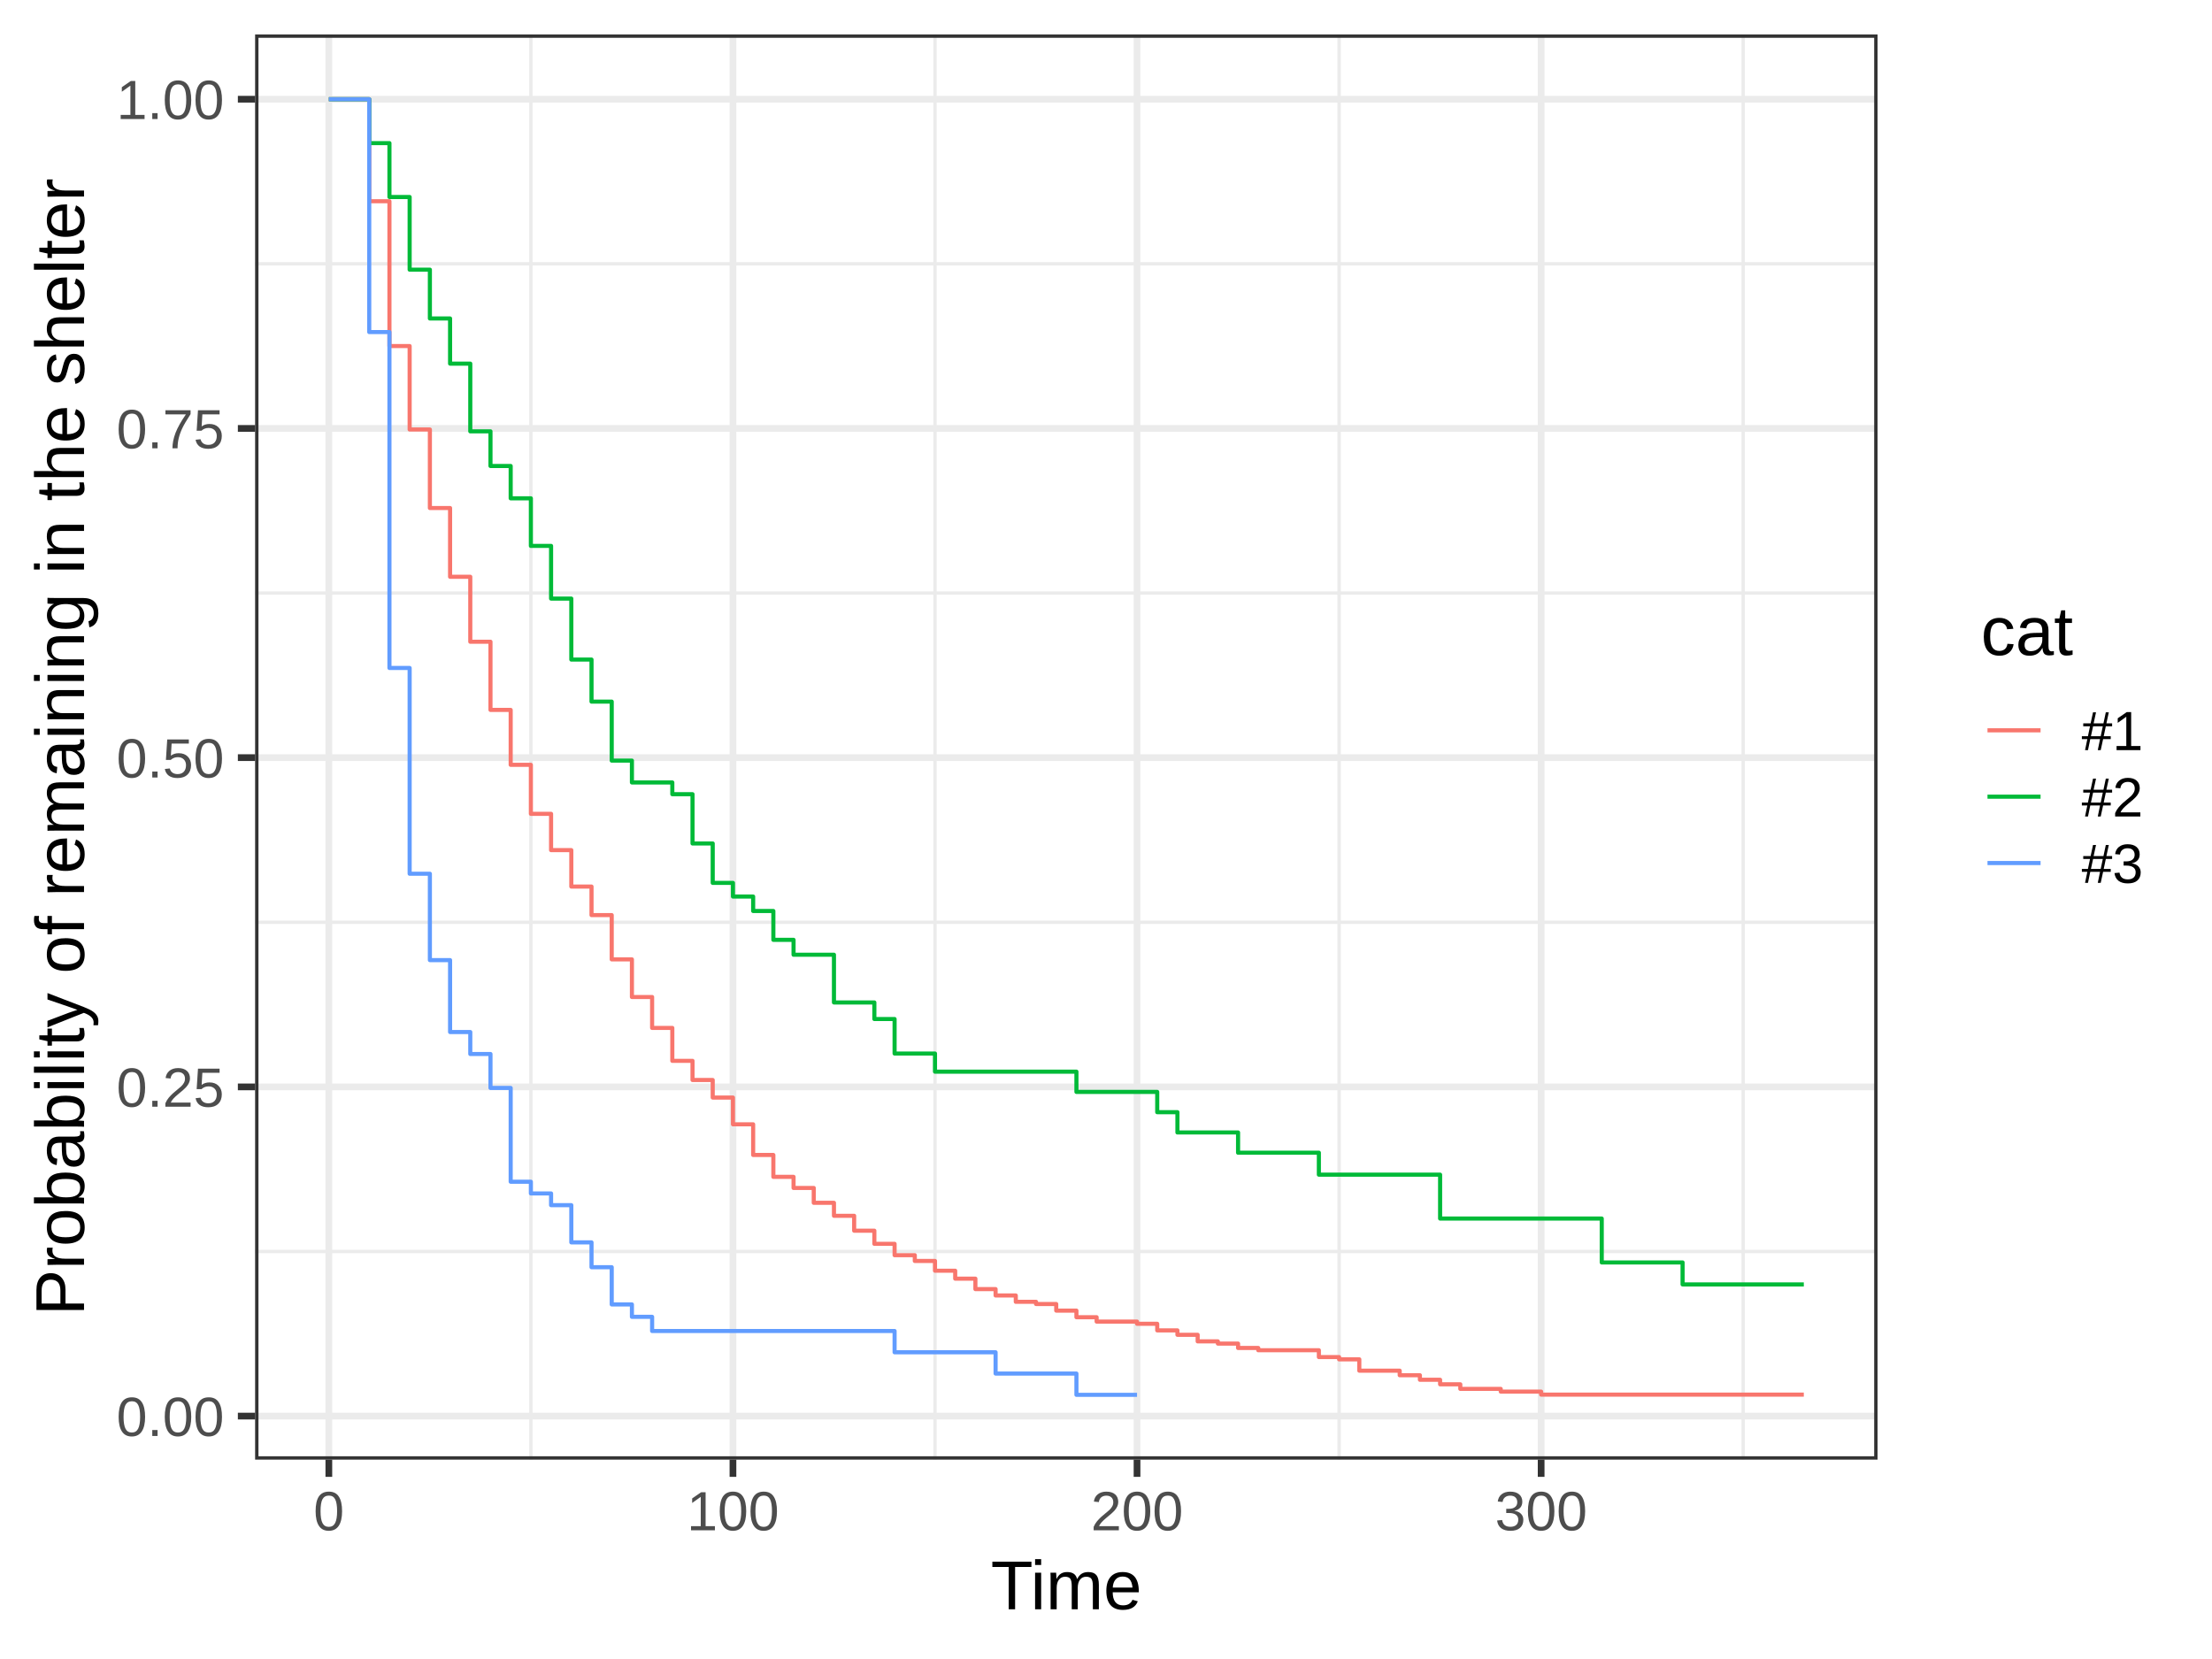
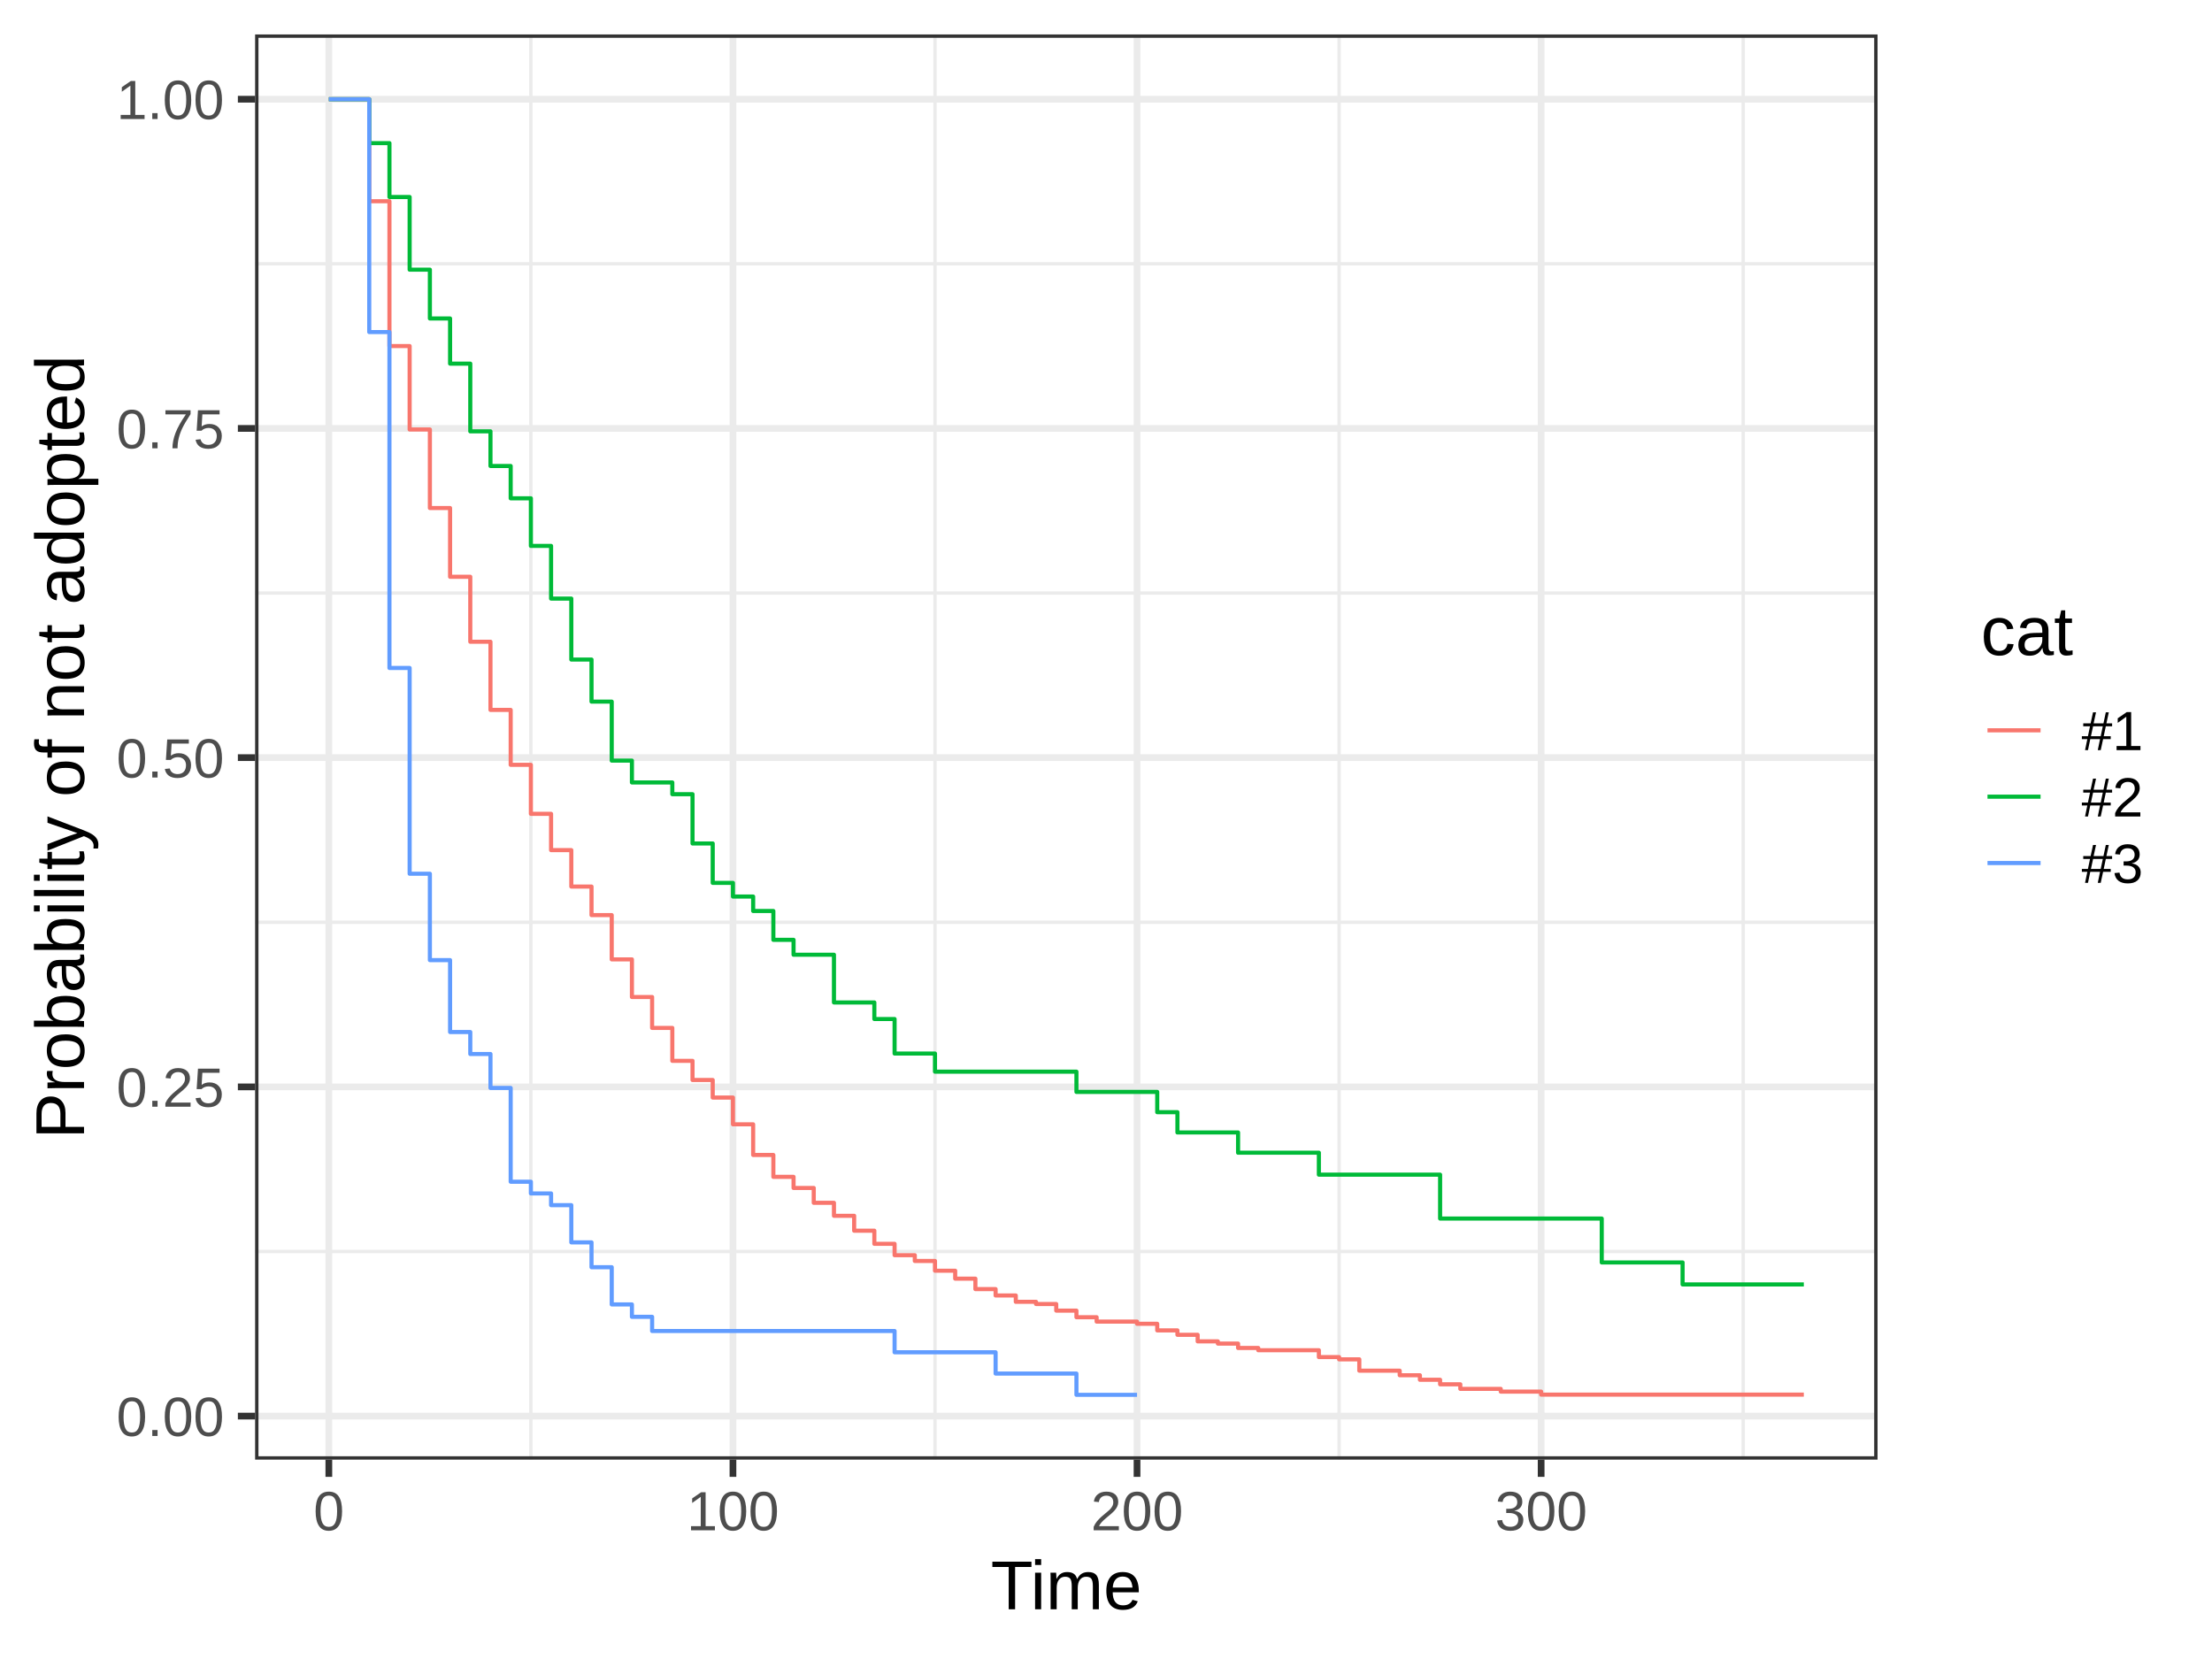
<svg xmlns="http://www.w3.org/2000/svg" class="svglite" width="576.00pt" height="432.00pt" viewBox="0 0 576.00 432.00">
  <defs>
    <style type="text/css">
    .svglite line, .svglite polyline, .svglite polygon, .svglite path, .svglite rect, .svglite circle {
      fill: none;
      stroke: #000000;
      stroke-linecap: round;
      stroke-linejoin: round;
      stroke-miterlimit: 10.00;
    }
    .svglite text {
      white-space: pre;
    }
  </style>
  </defs>
  <rect width="100%" height="100%" style="stroke: none; fill: #FFFFFF;" />
  <defs>
    <clipPath id="cpMC4wMHw1NzYuMDB8MC4wMHw0MzIuMDA=">
      <rect x="0.00" y="0.00" width="576.00" height="432.00" />
    </clipPath>
  </defs>
  <g clip-path="url(#cpMC4wMHw1NzYuMDB8MC4wMHw0MzIuMDA=)">
    <rect x="0.00" y="0.00" width="576.00" height="432.00" style="stroke-width: 1.75; stroke: #FFFFFF; fill: #FFFFFF;" />
  </g>
  <defs>
    <clipPath id="cpNjYuNDN8NDg4LjkxfDguOTd8MzgwLjA4">
      <rect x="66.43" y="8.97" width="422.48" height="371.12" />
    </clipPath>
  </defs>
  <g clip-path="url(#cpNjYuNDN8NDg4LjkxfDguOTd8MzgwLjA4)">
    <rect x="66.43" y="8.97" width="422.48" height="371.12" style="stroke-width: 1.75; stroke: none; fill: #FFFFFF;" />
    <polyline points="66.43,325.89 488.91,325.89 " style="stroke-width: 0.87; stroke: #EBEBEB; stroke-linecap: butt;" />
    <polyline points="66.43,240.16 488.91,240.16 " style="stroke-width: 0.87; stroke: #EBEBEB; stroke-linecap: butt;" />
    <polyline points="66.43,154.43 488.91,154.43 " style="stroke-width: 0.87; stroke: #EBEBEB; stroke-linecap: butt;" />
    <polyline points="66.43,68.70 488.91,68.70 " style="stroke-width: 0.87; stroke: #EBEBEB; stroke-linecap: butt;" />
    <polyline points="138.24,380.08 138.24,8.97 " style="stroke-width: 0.87; stroke: #EBEBEB; stroke-linecap: butt;" />
    <polyline points="243.47,380.08 243.47,8.97 " style="stroke-width: 0.87; stroke: #EBEBEB; stroke-linecap: butt;" />
    <polyline points="348.70,380.08 348.70,8.97 " style="stroke-width: 0.87; stroke: #EBEBEB; stroke-linecap: butt;" />
    <polyline points="453.92,380.08 453.92,8.97 " style="stroke-width: 0.87; stroke: #EBEBEB; stroke-linecap: butt;" />
    <polyline points="66.43,368.75 488.91,368.75 " style="stroke-width: 1.75; stroke: #EBEBEB; stroke-linecap: butt;" />
    <polyline points="66.43,283.02 488.91,283.02 " style="stroke-width: 1.75; stroke: #EBEBEB; stroke-linecap: butt;" />
    <polyline points="66.43,197.29 488.91,197.29 " style="stroke-width: 1.75; stroke: #EBEBEB; stroke-linecap: butt;" />
    <polyline points="66.43,111.56 488.91,111.56 " style="stroke-width: 1.75; stroke: #EBEBEB; stroke-linecap: butt;" />
    <polyline points="66.43,25.84 488.91,25.84 " style="stroke-width: 1.75; stroke: #EBEBEB; stroke-linecap: butt;" />
    <polyline points="85.63,380.08 85.63,8.97 " style="stroke-width: 1.75; stroke: #EBEBEB; stroke-linecap: butt;" />
    <polyline points="190.86,380.08 190.86,8.97 " style="stroke-width: 1.75; stroke: #EBEBEB; stroke-linecap: butt;" />
    <polyline points="296.08,380.08 296.08,8.97 " style="stroke-width: 1.75; stroke: #EBEBEB; stroke-linecap: butt;" />
    <polyline points="401.31,380.08 401.31,8.97 " style="stroke-width: 1.75; stroke: #EBEBEB; stroke-linecap: butt;" />
    <polyline points="85.63,25.84 90.89,25.84 90.89,25.84 96.15,25.84 96.15,52.40 101.41,52.40 101.41,90.11 106.67,90.11 106.67,111.84 111.94,111.84 111.94,132.29 117.20,132.29 117.20,150.19 122.46,150.19 122.46,167.11 127.72,167.11 127.72,184.86 132.98,184.86 132.98,199.16 138.24,199.16 138.24,211.92 143.50,211.92 143.50,221.37 148.77,221.37 148.77,230.86 154.03,230.86 154.03,238.29 159.29,238.29 159.29,249.82 164.55,249.82 164.55,259.62 169.81,259.62 169.81,267.67 175.07,267.67 175.07,276.24 180.33,276.24 180.33,281.23 185.59,281.23 185.59,285.80 190.86,285.80 190.86,292.77 196.12,292.77 196.12,300.75 201.38,300.75 201.38,306.45 206.64,306.45 206.64,309.34 211.90,309.34 211.90,313.21 217.16,313.21 217.16,316.59 222.42,316.59 222.42,320.47 227.68,320.47 227.68,323.89 232.95,323.89 232.95,326.85 238.21,326.85 238.21,328.35 243.47,328.35 243.47,330.89 248.73,330.89 248.73,332.96 253.99,332.96 253.99,335.68 259.25,335.68 259.25,337.34 264.51,337.34 264.51,338.99 269.78,338.99 269.78,339.56 275.04,339.56 275.04,341.28 280.30,341.28 280.30,343.00 285.56,343.00 285.56,344.14 290.82,344.14 290.82,344.14 296.08,344.14 296.08,344.71 301.34,344.71 301.34,346.43 306.60,346.43 306.60,347.58 311.87,347.58 311.87,349.29 317.13,349.29 317.13,349.87 322.39,349.87 322.39,351.01 327.65,351.01 327.65,351.60 332.91,351.60 332.91,351.60 338.17,351.60 338.17,351.60 343.43,351.60 343.43,353.38 348.70,353.38 348.70,353.97 353.96,353.97 353.96,356.92 359.22,356.92 359.22,356.92 364.48,356.92 364.48,358.11 369.74,358.11 369.74,359.29 375.00,359.29 375.00,360.47 380.26,360.47 380.26,361.66 385.52,361.66 385.52,361.66 390.79,361.66 390.79,362.37 396.05,362.37 396.05,362.37 401.31,362.37 401.31,363.16 406.57,363.16 406.57,363.16 411.83,363.16 411.83,363.16 417.09,363.16 417.09,363.16 422.35,363.16 422.35,363.16 427.61,363.16 427.61,363.16 432.88,363.16 432.88,363.16 438.14,363.16 438.14,363.16 443.40,363.16 443.40,363.16 448.66,363.16 448.66,363.16 453.92,363.16 453.92,363.16 459.18,363.16 459.18,363.16 464.44,363.16 464.44,363.16 469.71,363.16 469.71,363.16 " style="stroke-width: 1.07; stroke: #F8766D; stroke-linecap: butt;" />
    <polyline points="85.63,25.84 90.89,25.84 90.89,25.84 96.15,25.84 96.15,37.27 101.41,37.27 101.41,51.30 106.67,51.30 106.67,70.22 111.94,70.22 111.94,82.93 117.20,82.93 117.20,94.69 122.46,94.69 122.46,112.32 127.72,112.32 127.72,121.34 132.98,121.34 132.98,129.76 138.24,129.76 138.24,142.15 143.50,142.15 143.50,155.87 148.77,155.87 148.77,171.75 154.03,171.75 154.03,182.70 159.29,182.70 159.29,198.06 164.55,198.06 164.55,203.75 169.81,203.75 169.81,203.75 175.07,203.75 175.07,206.81 180.33,206.81 180.33,219.64 185.59,219.64 185.59,229.90 190.86,229.90 190.86,233.46 196.12,233.46 196.12,237.22 201.38,237.22 201.38,244.73 206.64,244.73 206.64,248.61 211.90,248.61 211.90,248.61 217.16,248.61 217.16,261.04 222.42,261.04 222.42,261.04 227.68,261.04 227.68,265.35 232.95,265.35 232.95,274.34 238.21,274.34 238.21,274.34 243.47,274.34 243.47,279.06 248.73,279.06 248.73,279.06 253.99,279.06 253.99,279.06 259.25,279.06 259.25,279.06 264.51,279.06 264.51,279.06 269.78,279.06 269.78,279.06 275.04,279.06 275.04,279.06 280.30,279.06 280.30,284.33 285.56,284.33 285.56,284.33 290.82,284.33 290.82,284.33 296.08,284.33 296.08,284.33 301.34,284.33 301.34,289.61 306.60,289.61 306.60,294.89 311.87,294.89 311.87,294.89 317.13,294.89 317.13,294.89 322.39,294.89 322.39,300.16 327.65,300.16 327.65,300.16 332.91,300.16 332.91,300.16 338.17,300.16 338.17,300.16 343.43,300.16 343.43,305.88 348.70,305.88 348.70,305.88 353.96,305.88 353.96,305.88 359.22,305.88 359.22,305.88 364.48,305.88 364.48,305.88 369.74,305.88 369.74,305.88 375.00,305.88 375.00,317.31 380.26,317.31 380.26,317.31 385.52,317.31 385.52,317.31 390.79,317.31 390.79,317.31 396.05,317.31 396.05,317.31 401.31,317.31 401.31,317.31 406.57,317.31 406.57,317.31 411.83,317.31 411.83,317.31 417.09,317.31 417.09,328.74 422.35,328.74 422.35,328.74 427.61,328.74 427.61,328.74 432.88,328.74 432.88,328.74 438.14,328.74 438.14,334.46 443.40,334.46 443.40,334.46 448.66,334.46 448.66,334.46 453.92,334.46 453.92,334.46 459.18,334.46 459.18,334.46 464.44,334.46 464.44,334.46 469.71,334.46 469.71,334.46 " style="stroke-width: 1.07; stroke: #00BA38; stroke-linecap: butt;" />
    <polyline points="85.63,25.84 90.89,25.84 90.89,25.84 96.15,25.84 96.15,86.47 101.41,86.47 101.41,173.94 106.67,173.94 106.67,227.52 111.94,227.52 111.94,250.01 117.20,250.01 117.20,268.74 122.46,268.74 122.46,274.46 127.72,274.46 127.72,283.30 132.98,283.30 132.98,307.72 138.24,307.72 138.24,310.77 143.50,310.77 143.50,313.82 148.77,313.82 148.77,323.51 154.03,323.51 154.03,329.98 159.29,329.98 159.29,339.67 164.55,339.67 164.55,342.90 169.81,342.90 169.81,346.59 175.07,346.59 175.07,346.59 180.33,346.59 180.33,346.59 185.59,346.59 185.59,346.59 190.86,346.59 190.86,346.59 196.12,346.59 196.12,346.59 201.38,346.59 201.38,346.59 206.64,346.59 206.64,346.59 211.90,346.59 211.90,346.59 217.16,346.59 217.16,346.59 222.42,346.59 222.42,346.59 227.68,346.59 227.68,346.59 232.95,346.59 232.95,352.13 238.21,352.13 238.21,352.13 243.47,352.13 243.47,352.13 248.73,352.13 248.73,352.13 253.99,352.13 253.99,352.13 259.25,352.13 259.25,357.67 264.51,357.67 264.51,357.67 269.78,357.67 269.78,357.67 275.04,357.67 275.04,357.67 280.30,357.67 280.30,363.21 285.56,363.21 285.56,363.21 290.82,363.21 290.82,363.21 296.08,363.21 296.08,363.21 " style="stroke-width: 1.07; stroke: #619CFF; stroke-linecap: butt;" />
    <rect x="66.43" y="8.97" width="422.48" height="371.12" style="stroke-width: 1.75; stroke: #333333;" />
  </g>
  <g clip-path="url(#cpMC4wMHw1NzYuMDB8MC4wMHw0MzIuMDA=)">
    <text x="58.36" y="373.92" text-anchor="end" style="font-size: 14.40px;fill: #4D4D4D; font-family: &quot;Arial&quot;;" textLength="28.02px" lengthAdjust="spacingAndGlyphs">0.00</text>
    <text x="58.36" y="288.19" text-anchor="end" style="font-size: 14.40px;fill: #4D4D4D; font-family: &quot;Arial&quot;;" textLength="28.02px" lengthAdjust="spacingAndGlyphs">0.25</text>
    <text x="58.36" y="202.46" text-anchor="end" style="font-size: 14.40px;fill: #4D4D4D; font-family: &quot;Arial&quot;;" textLength="28.02px" lengthAdjust="spacingAndGlyphs">0.50</text>
    <text x="58.36" y="116.73" text-anchor="end" style="font-size: 14.40px;fill: #4D4D4D; font-family: &quot;Arial&quot;;" textLength="28.02px" lengthAdjust="spacingAndGlyphs">0.75</text>
    <text x="58.36" y="31.00" text-anchor="end" style="font-size: 14.40px;fill: #4D4D4D; font-family: &quot;Arial&quot;;" textLength="28.02px" lengthAdjust="spacingAndGlyphs">1.00</text>
    <polyline points="61.94,368.75 66.43,368.75 " style="stroke-width: 1.75; stroke: #333333; stroke-linecap: butt;" />
    <polyline points="61.94,283.02 66.43,283.02 " style="stroke-width: 1.75; stroke: #333333; stroke-linecap: butt;" />
    <polyline points="61.94,197.29 66.43,197.29 " style="stroke-width: 1.75; stroke: #333333; stroke-linecap: butt;" />
    <polyline points="61.94,111.56 66.43,111.56 " style="stroke-width: 1.75; stroke: #333333; stroke-linecap: butt;" />
    <polyline points="61.94,25.84 66.43,25.84 " style="stroke-width: 1.75; stroke: #333333; stroke-linecap: butt;" />
    <polyline points="85.63,384.57 85.63,380.08 " style="stroke-width: 1.75; stroke: #333333; stroke-linecap: butt;" />
    <polyline points="190.86,384.57 190.86,380.08 " style="stroke-width: 1.75; stroke: #333333; stroke-linecap: butt;" />
    <polyline points="296.08,384.57 296.08,380.08 " style="stroke-width: 1.75; stroke: #333333; stroke-linecap: butt;" />
    <polyline points="401.31,384.57 401.31,380.08 " style="stroke-width: 1.75; stroke: #333333; stroke-linecap: butt;" />
    <text x="85.63" y="398.48" text-anchor="middle" style="font-size: 14.40px;fill: #4D4D4D; font-family: &quot;Arial&quot;;" textLength="8.01px" lengthAdjust="spacingAndGlyphs">0</text>
    <text x="190.86" y="398.48" text-anchor="middle" style="font-size: 14.40px;fill: #4D4D4D; font-family: &quot;Arial&quot;;" textLength="24.02px" lengthAdjust="spacingAndGlyphs">100</text>
    <text x="296.08" y="398.48" text-anchor="middle" style="font-size: 14.40px;fill: #4D4D4D; font-family: &quot;Arial&quot;;" textLength="24.02px" lengthAdjust="spacingAndGlyphs">200</text>
    <text x="401.31" y="398.48" text-anchor="middle" style="font-size: 14.40px;fill: #4D4D4D; font-family: &quot;Arial&quot;;" textLength="24.02px" lengthAdjust="spacingAndGlyphs">300</text>
    <text x="277.67" y="419.05" text-anchor="middle" style="font-size: 18.00px; font-family: &quot;Arial&quot;;" textLength="40.00px" lengthAdjust="spacingAndGlyphs">Time</text>
-     <text transform="translate(21.88,194.52) rotate(-90)" text-anchor="middle" style="font-size: 18.00px; font-family: &quot;Arial&quot;;" textLength="296.13px" lengthAdjust="spacingAndGlyphs">Probability of remaining in the shelter</text>
+     <text transform="translate(21.88,194.52) rotate(-90)" text-anchor="middle" style="font-size: 18.00px; font-family: &quot;Arial&quot;;" textLength="204.12px" lengthAdjust="spacingAndGlyphs">Probability of not adopted</text>
    <rect x="506.84" y="146.71" width="60.19" height="95.63" style="stroke-width: 1.75; stroke: none; fill: #FFFFFF;" />
    <text x="515.81" y="170.58" style="font-size: 18.00px; font-family: &quot;Arial&quot;;" textLength="24.01px" lengthAdjust="spacingAndGlyphs">cat</text>
    <rect x="515.81" y="181.53" width="17.28" height="17.28" style="stroke-width: 1.75; stroke: none; fill: #FFFFFF;" />
    <line x1="517.54" y1="190.17" x2="531.36" y2="190.17" style="stroke-width: 1.07; stroke: #F8766D; stroke-linecap: butt;" />
    <rect x="515.81" y="198.81" width="17.28" height="17.28" style="stroke-width: 1.75; stroke: none; fill: #FFFFFF;" />
    <line x1="517.54" y1="207.45" x2="531.36" y2="207.45" style="stroke-width: 1.07; stroke: #00BA38; stroke-linecap: butt;" />
    <rect x="515.81" y="216.09" width="17.28" height="17.28" style="stroke-width: 1.75; stroke: none; fill: #FFFFFF;" />
    <line x1="517.54" y1="224.73" x2="531.36" y2="224.73" style="stroke-width: 1.07; stroke: #619CFF; stroke-linecap: butt;" />
    <text x="542.05" y="195.34" style="font-size: 14.40px; font-family: &quot;Arial&quot;;" textLength="16.01px" lengthAdjust="spacingAndGlyphs">#1</text>
    <text x="542.05" y="212.62" style="font-size: 14.40px; font-family: &quot;Arial&quot;;" textLength="16.01px" lengthAdjust="spacingAndGlyphs">#2</text>
    <text x="542.05" y="229.90" style="font-size: 14.40px; font-family: &quot;Arial&quot;;" textLength="16.01px" lengthAdjust="spacingAndGlyphs">#3</text>
  </g>
</svg>
